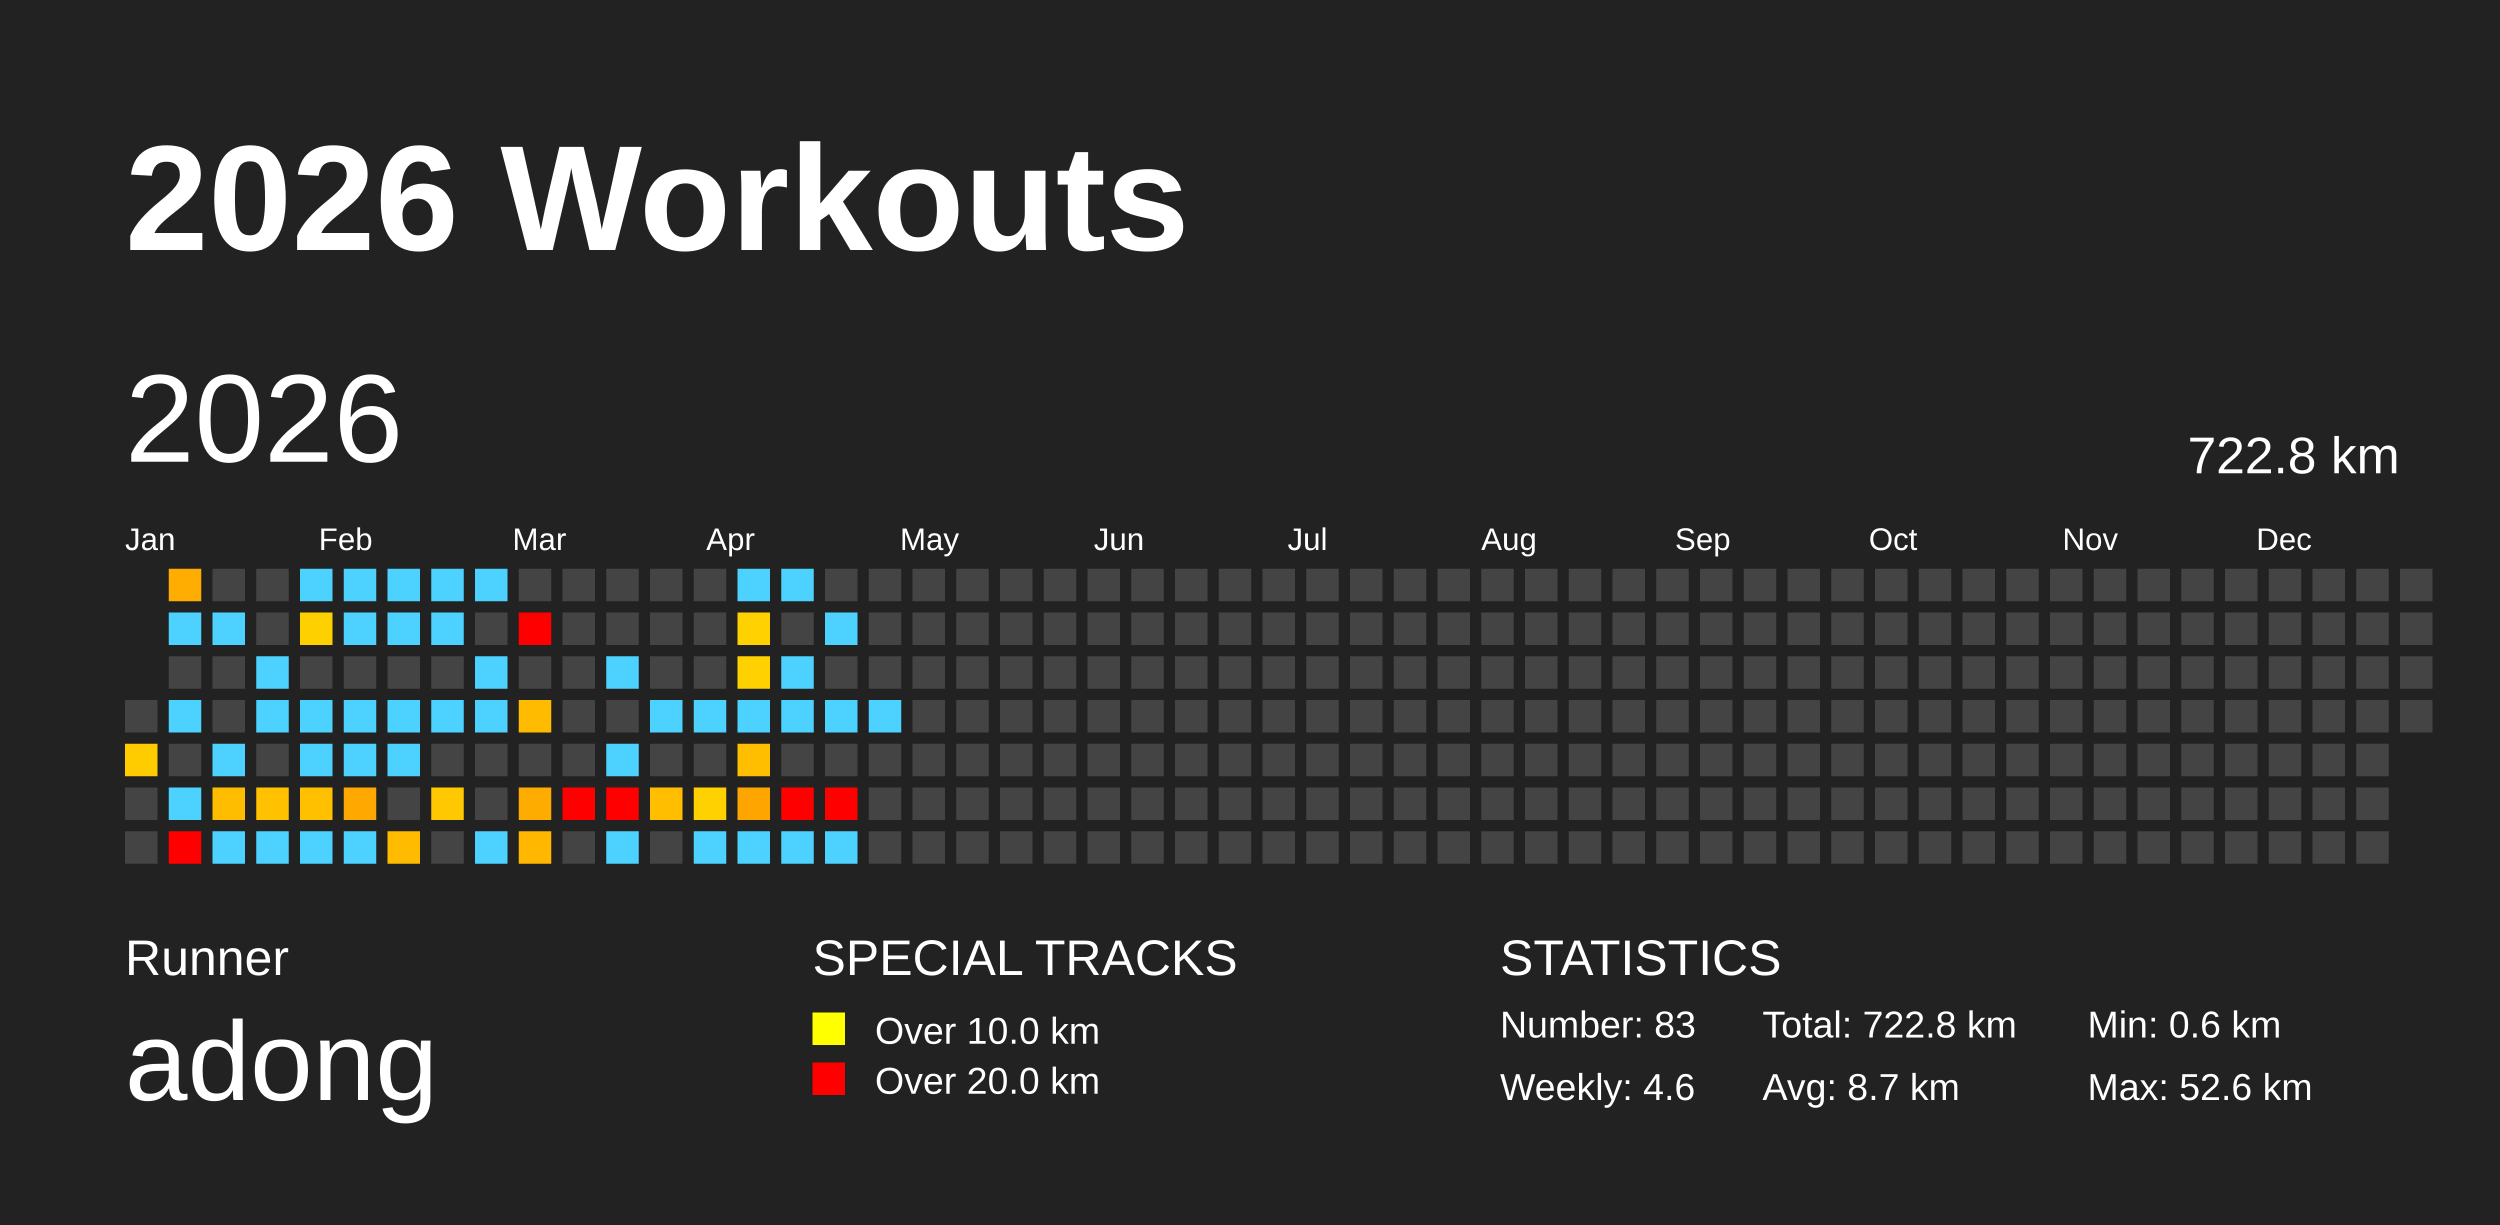
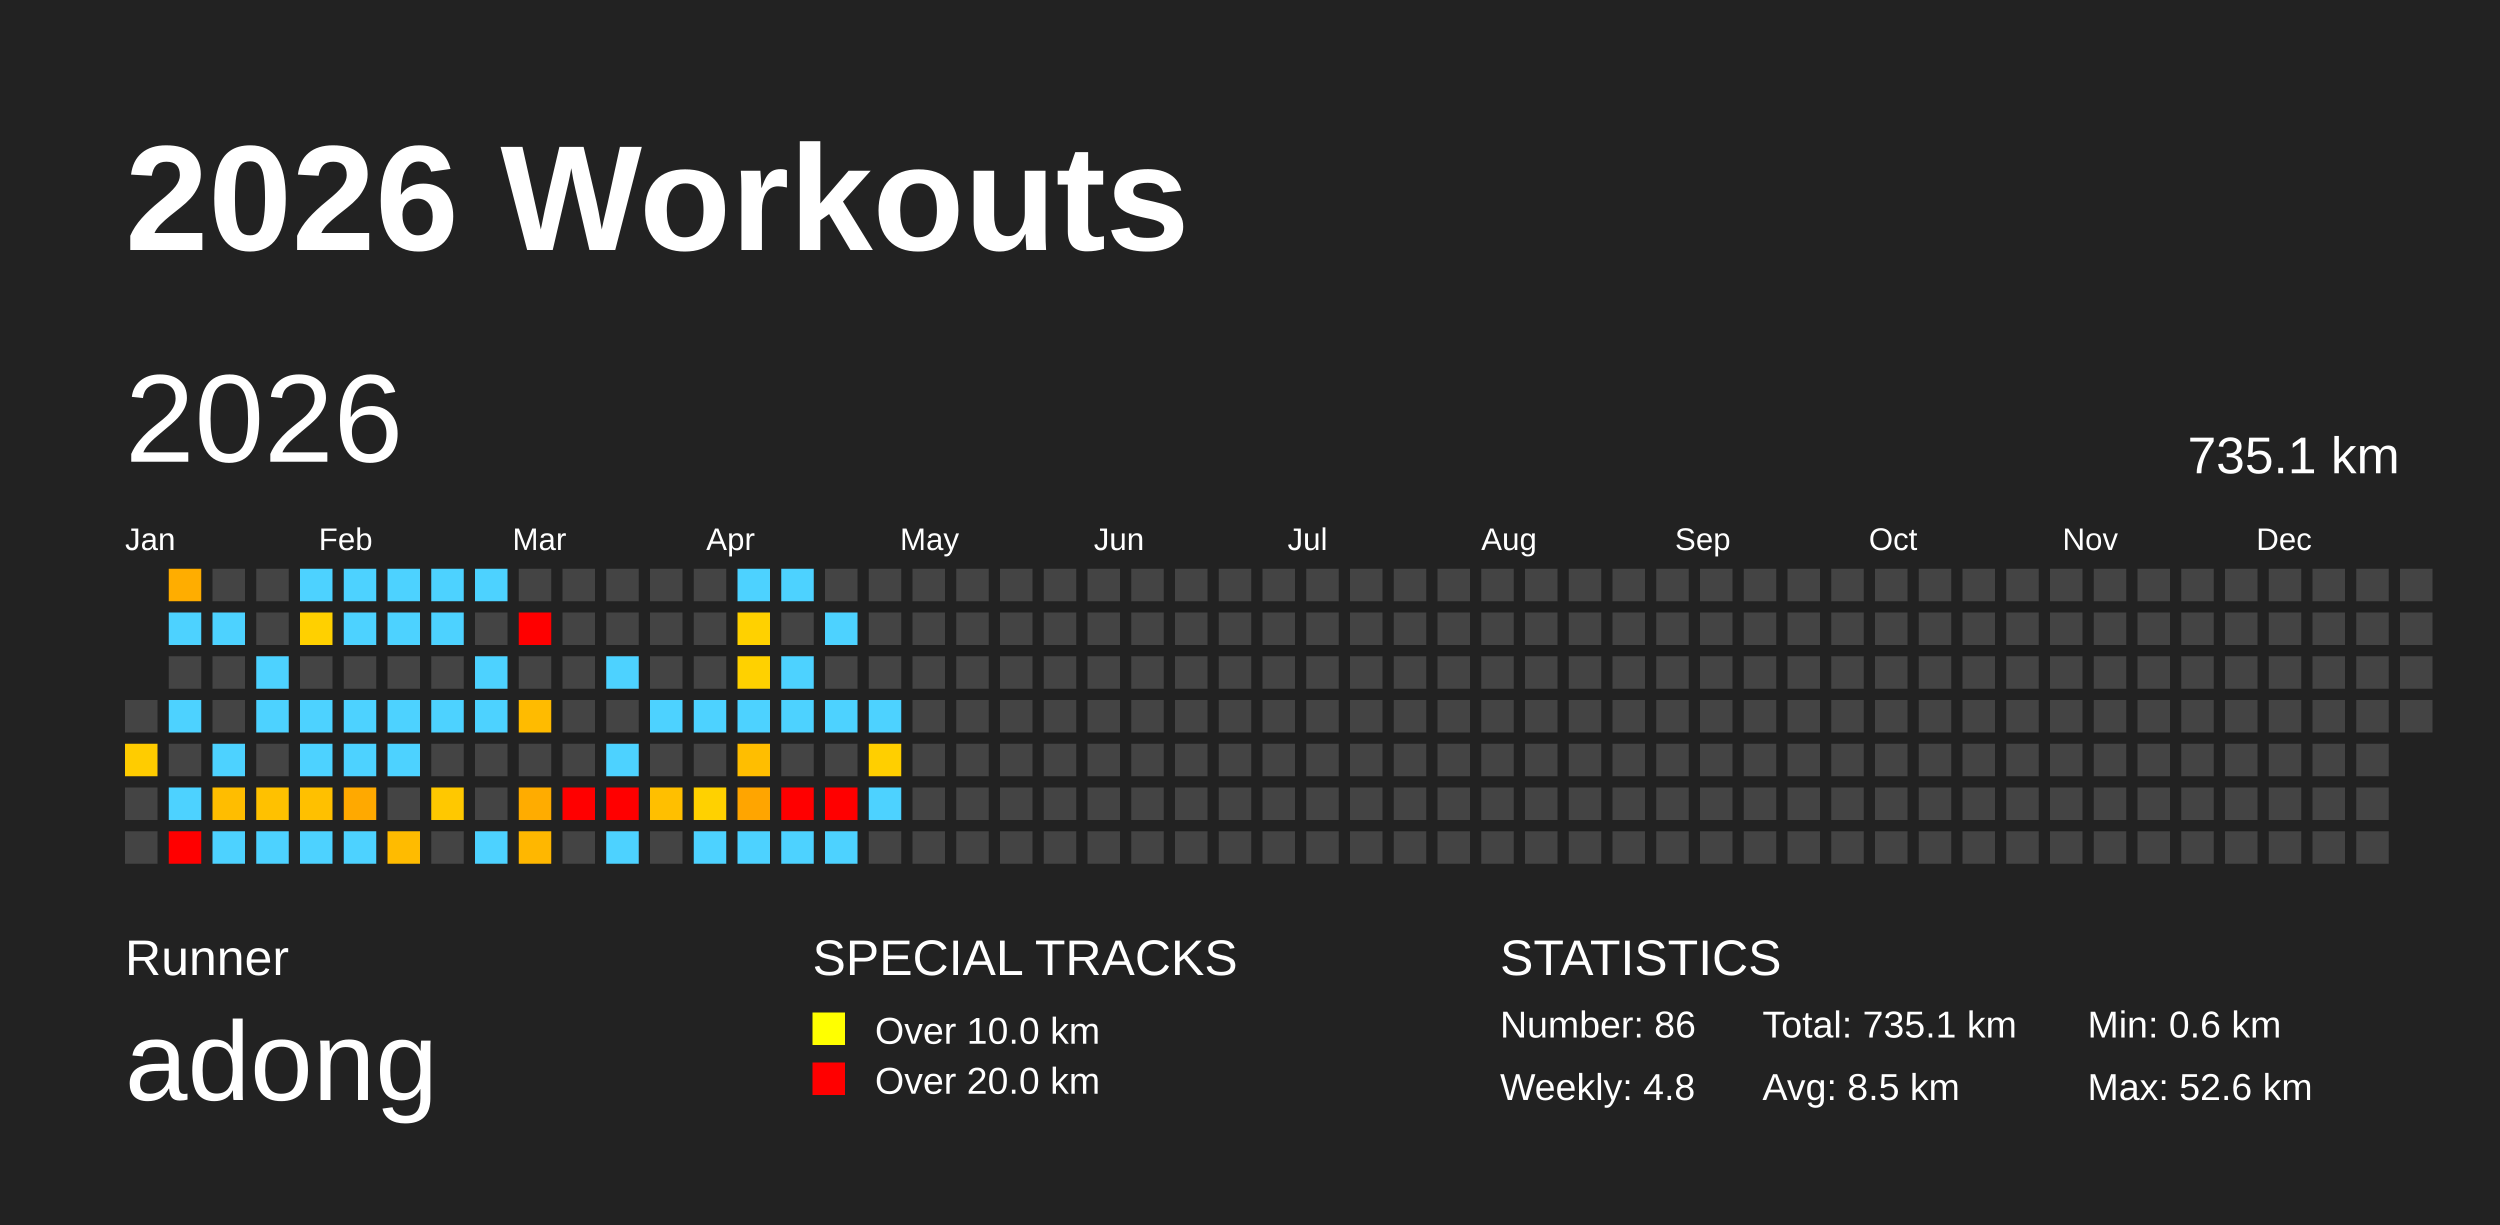
<svg xmlns="http://www.w3.org/2000/svg" baseProfile="full" height="98mm" version="1.1" viewBox="0,0,200,98" width="200mm">
  <defs />
  <rect fill="#222222" height="98" width="200" x="0" y="0" />
  <text fill="#FFFFFF" style="font-size:12px; font-family:Arial; font-weight:bold;" x="10" y="20">2026 Workouts</text>
  <text fill="#FFFFFF" style="font-size:4px; font-family:Arial" x="10" y="78">Runner</text>
  <text fill="#FFFFFF" style="font-size:9px; font-family:Arial" x="10" y="88">adong</text>
  <text fill="#FFFFFF" style="font-size:4px; font-family:Arial" x="65" y="78">SPECIAL TRACKS</text>
  <rect fill="yellow" height="2.6" width="2.6" x="65" y="81" />
  <text fill="#FFFFFF" style="font-size:3px; font-family:Arial" x="70" y="83.5">Over 10.0 km</text>
  <rect fill="red" height="2.6" width="2.6" x="65" y="85" />
  <text fill="#FFFFFF" style="font-size:3px; font-family:Arial" x="70" y="87.5">Over 20.0 km</text>
  <text fill="#FFFFFF" style="font-size:4px; font-family:Arial" x="120" y="78">STATISTICS</text>
-   <text fill="#FFFFFF" style="font-size:3px; font-family:Arial" x="120" y="83">Number: 83</text>
-   <text fill="#FFFFFF" style="font-size:3px; font-family:Arial" x="120" y="88">Weekly: 4.6</text>
-   <text fill="#FFFFFF" style="font-size:3px; font-family:Arial" x="141" y="83">Total: 722.8 km</text>
-   <text fill="#FFFFFF" style="font-size:3px; font-family:Arial" x="141" y="88">Avg: 8.7 km</text>
+   <text fill="#FFFFFF" style="font-size:3px; font-family:Arial" x="120" y="83">Number: 86</text>
+   <text fill="#FFFFFF" style="font-size:3px; font-family:Arial" x="120" y="88">Weekly: 4.8</text>
+   <text fill="#FFFFFF" style="font-size:3px; font-family:Arial" x="141" y="83">Total: 735.1 km</text>
+   <text fill="#FFFFFF" style="font-size:3px; font-family:Arial" x="141" y="88">Avg: 8.5 km</text>
  <text fill="#FFFFFF" style="font-size:3px; font-family:Arial" x="167" y="83">Min: 0.6 km</text>
  <text fill="#FFFFFF" style="font-size:3px; font-family:Arial" x="167" y="88">Max: 52.6 km</text>
  <text dominant-baseline="hanging" fill="#FFFFFF" style="font-size:10.0px; font-family:Arial;" x="10" y="30">2026</text>
-   <text dominant-baseline="hanging" fill="#FFFFFF" style="font-size:4.125px; font-family:Arial;" x="175" y="35">722.8 km</text>
+   <text dominant-baseline="hanging" fill="#FFFFFF" style="font-size:4.125px; font-family:Arial;" x="175" y="35">735.1 km</text>
  <text fill="#FFFFFF" style="font-size:2.5px; font-family:Arial" x="10.0" y="44">Jan</text>
  <text fill="#FFFFFF" style="font-size:2.5px; font-family:Arial" x="25.5" y="44">Feb</text>
  <text fill="#FFFFFF" style="font-size:2.5px; font-family:Arial" x="41.0" y="44">Mar</text>
  <text fill="#FFFFFF" style="font-size:2.5px; font-family:Arial" x="56.5" y="44">Apr</text>
  <text fill="#FFFFFF" style="font-size:2.5px; font-family:Arial" x="72.0" y="44">May</text>
  <text fill="#FFFFFF" style="font-size:2.5px; font-family:Arial" x="87.5" y="44">Jun</text>
  <text fill="#FFFFFF" style="font-size:2.5px; font-family:Arial" x="103.0" y="44">Jul</text>
  <text fill="#FFFFFF" style="font-size:2.5px; font-family:Arial" x="118.5" y="44">Aug</text>
  <text fill="#FFFFFF" style="font-size:2.5px; font-family:Arial" x="134.0" y="44">Sep</text>
  <text fill="#FFFFFF" style="font-size:2.5px; font-family:Arial" x="149.5" y="44">Oct</text>
  <text fill="#FFFFFF" style="font-size:2.5px; font-family:Arial" x="165.0" y="44">Nov</text>
  <text fill="#FFFFFF" style="font-size:2.5px; font-family:Arial" x="180.5" y="44">Dec</text>
  <rect fill="#444444" height="2.6" width="2.6" x="10.0" y="56.0" />
  <rect fill="#ffcc00" height="2.6" width="2.6" x="10.0" y="59.5" />
  <rect fill="#444444" height="2.6" width="2.6" x="10.0" y="63.0" />
  <rect fill="#444444" height="2.6" width="2.6" x="10.0" y="66.5" />
  <rect fill="#ffad00" height="2.6" width="2.6" x="13.5" y="45.5" />
  <rect fill="#4dd2ff" height="2.6" width="2.6" x="13.5" y="49.0" />
  <rect fill="#444444" height="2.6" width="2.6" x="13.5" y="52.5" />
  <rect fill="#4dd2ff" height="2.6" width="2.6" x="13.5" y="56.0" />
  <rect fill="#444444" height="2.6" width="2.6" x="13.5" y="59.5" />
  <rect fill="#4dd2ff" height="2.6" width="2.6" x="13.5" y="63.0" />
  <rect fill="red" height="2.6" width="2.6" x="13.5" y="66.5" />
  <rect fill="#444444" height="2.6" width="2.6" x="17.0" y="45.5" />
  <rect fill="#4dd2ff" height="2.6" width="2.6" x="17.0" y="49.0" />
  <rect fill="#444444" height="2.6" width="2.6" x="17.0" y="52.5" />
  <rect fill="#444444" height="2.6" width="2.6" x="17.0" y="56.0" />
  <rect fill="#4dd2ff" height="2.6" width="2.6" x="17.0" y="59.5" />
  <rect fill="#ffbd00" height="2.6" width="2.6" x="17.0" y="63.0" />
  <rect fill="#4dd2ff" height="2.6" width="2.6" x="17.0" y="66.5" />
  <rect fill="#444444" height="2.6" width="2.6" x="20.5" y="45.5" />
  <rect fill="#444444" height="2.6" width="2.6" x="20.5" y="49.0" />
  <rect fill="#4dd2ff" height="2.6" width="2.6" x="20.5" y="52.5" />
  <rect fill="#4dd2ff" height="2.6" width="2.6" x="20.5" y="56.0" />
  <rect fill="#444444" height="2.6" width="2.6" x="20.5" y="59.5" />
  <rect fill="#ffc100" height="2.6" width="2.6" x="20.5" y="63.0" />
  <rect fill="#4dd2ff" height="2.6" width="2.6" x="20.5" y="66.5" />
  <rect fill="#4dd2ff" height="2.6" width="2.6" x="24.0" y="45.5" />
  <rect fill="#ffd000" height="2.6" width="2.6" x="24.0" y="49.0" />
  <rect fill="#444444" height="2.6" width="2.6" x="24.0" y="52.5" />
  <rect fill="#4dd2ff" height="2.6" width="2.6" x="24.0" y="56.0" />
  <rect fill="#4dd2ff" height="2.6" width="2.6" x="24.0" y="59.5" />
  <rect fill="#ffc000" height="2.6" width="2.6" x="24.0" y="63.0" />
  <rect fill="#4dd2ff" height="2.6" width="2.6" x="24.0" y="66.5" />
  <rect fill="#4dd2ff" height="2.6" width="2.6" x="27.5" y="45.5" />
  <rect fill="#4dd2ff" height="2.6" width="2.6" x="27.5" y="49.0" />
  <rect fill="#444444" height="2.6" width="2.6" x="27.5" y="52.5" />
  <rect fill="#4dd2ff" height="2.6" width="2.6" x="27.5" y="56.0" />
  <rect fill="#4dd2ff" height="2.6" width="2.6" x="27.5" y="59.5" />
  <rect fill="#ffa900" height="2.6" width="2.6" x="27.5" y="63.0" />
  <rect fill="#4dd2ff" height="2.6" width="2.6" x="27.5" y="66.5" />
  <rect fill="#4dd2ff" height="2.6" width="2.6" x="31.0" y="45.5" />
  <rect fill="#4dd2ff" height="2.6" width="2.6" x="31.0" y="49.0" />
  <rect fill="#444444" height="2.6" width="2.6" x="31.0" y="52.5" />
  <rect fill="#4dd2ff" height="2.6" width="2.6" x="31.0" y="56.0" />
  <rect fill="#4dd2ff" height="2.6" width="2.6" x="31.0" y="59.5" />
  <rect fill="#444444" height="2.6" width="2.6" x="31.0" y="63.0" />
  <rect fill="#ffbb00" height="2.6" width="2.6" x="31.0" y="66.5" />
  <rect fill="#4dd2ff" height="2.6" width="2.6" x="34.5" y="45.5" />
  <rect fill="#4dd2ff" height="2.6" width="2.6" x="34.5" y="49.0" />
  <rect fill="#444444" height="2.6" width="2.6" x="34.5" y="52.5" />
  <rect fill="#4dd2ff" height="2.6" width="2.6" x="34.5" y="56.0" />
  <rect fill="#444444" height="2.6" width="2.6" x="34.5" y="59.5" />
  <rect fill="#ffc800" height="2.6" width="2.6" x="34.5" y="63.0" />
  <rect fill="#444444" height="2.6" width="2.6" x="34.5" y="66.5" />
  <rect fill="#4dd2ff" height="2.6" width="2.6" x="38.0" y="45.5" />
  <rect fill="#444444" height="2.6" width="2.6" x="38.0" y="49.0" />
  <rect fill="#4dd2ff" height="2.6" width="2.6" x="38.0" y="52.5" />
  <rect fill="#4dd2ff" height="2.6" width="2.6" x="38.0" y="56.0" />
  <rect fill="#444444" height="2.6" width="2.6" x="38.0" y="59.5" />
  <rect fill="#444444" height="2.6" width="2.6" x="38.0" y="63.0" />
  <rect fill="#4dd2ff" height="2.6" width="2.6" x="38.0" y="66.5" />
  <rect fill="#444444" height="2.6" width="2.6" x="41.5" y="45.5" />
  <rect fill="red" height="2.6" width="2.6" x="41.5" y="49.0" />
  <rect fill="#444444" height="2.6" width="2.6" x="41.5" y="52.5" />
  <rect fill="#ffbb00" height="2.6" width="2.6" x="41.5" y="56.0" />
  <rect fill="#444444" height="2.6" width="2.6" x="41.5" y="59.5" />
  <rect fill="#ffac00" height="2.6" width="2.6" x="41.5" y="63.0" />
  <rect fill="#ffb700" height="2.6" width="2.6" x="41.5" y="66.5" />
  <rect fill="#444444" height="2.6" width="2.6" x="45.0" y="45.5" />
  <rect fill="#444444" height="2.6" width="2.6" x="45.0" y="49.0" />
  <rect fill="#444444" height="2.6" width="2.6" x="45.0" y="52.5" />
  <rect fill="#444444" height="2.6" width="2.6" x="45.0" y="56.0" />
  <rect fill="#444444" height="2.6" width="2.6" x="45.0" y="59.5" />
  <rect fill="red" height="2.6" width="2.6" x="45.0" y="63.0" />
  <rect fill="#444444" height="2.6" width="2.6" x="45.0" y="66.5" />
  <rect fill="#444444" height="2.6" width="2.6" x="48.5" y="45.5" />
  <rect fill="#444444" height="2.6" width="2.6" x="48.5" y="49.0" />
  <rect fill="#4dd2ff" height="2.6" width="2.6" x="48.5" y="52.5" />
  <rect fill="#444444" height="2.6" width="2.6" x="48.5" y="56.0" />
  <rect fill="#4dd2ff" height="2.6" width="2.6" x="48.5" y="59.5" />
  <rect fill="red" height="2.6" width="2.6" x="48.5" y="63.0" />
  <rect fill="#4dd2ff" height="2.6" width="2.6" x="48.5" y="66.5" />
  <rect fill="#444444" height="2.6" width="2.6" x="52.0" y="45.5" />
  <rect fill="#444444" height="2.6" width="2.6" x="52.0" y="49.0" />
  <rect fill="#444444" height="2.6" width="2.6" x="52.0" y="52.5" />
  <rect fill="#4dd2ff" height="2.6" width="2.6" x="52.0" y="56.0" />
  <rect fill="#444444" height="2.6" width="2.6" x="52.0" y="59.5" />
  <rect fill="#ffbf00" height="2.6" width="2.6" x="52.0" y="63.0" />
  <rect fill="#444444" height="2.6" width="2.6" x="52.0" y="66.5" />
  <rect fill="#444444" height="2.6" width="2.6" x="55.5" y="45.5" />
  <rect fill="#444444" height="2.6" width="2.6" x="55.5" y="49.0" />
  <rect fill="#444444" height="2.6" width="2.6" x="55.5" y="52.5" />
  <rect fill="#4dd2ff" height="2.6" width="2.6" x="55.5" y="56.0" />
  <rect fill="#444444" height="2.6" width="2.6" x="55.5" y="59.5" />
  <rect fill="#ffd100" height="2.6" width="2.6" x="55.5" y="63.0" />
  <rect fill="#4dd2ff" height="2.6" width="2.6" x="55.5" y="66.5" />
  <rect fill="#4dd2ff" height="2.6" width="2.6" x="59.0" y="45.5" />
  <rect fill="#ffd100" height="2.6" width="2.6" x="59.0" y="49.0" />
  <rect fill="#ffd100" height="2.6" width="2.6" x="59.0" y="52.5" />
  <rect fill="#4dd2ff" height="2.6" width="2.6" x="59.0" y="56.0" />
  <rect fill="#ffbe00" height="2.6" width="2.6" x="59.0" y="59.5" />
  <rect fill="#ffa500" height="2.6" width="2.6" x="59.0" y="63.0" />
  <rect fill="#4dd2ff" height="2.6" width="2.6" x="59.0" y="66.5" />
  <rect fill="#4dd2ff" height="2.6" width="2.6" x="62.5" y="45.5" />
  <rect fill="#444444" height="2.6" width="2.6" x="62.5" y="49.0" />
  <rect fill="#4dd2ff" height="2.6" width="2.6" x="62.5" y="52.5" />
  <rect fill="#4dd2ff" height="2.6" width="2.6" x="62.5" y="56.0" />
  <rect fill="#444444" height="2.6" width="2.6" x="62.5" y="59.5" />
  <rect fill="red" height="2.6" width="2.6" x="62.5" y="63.0" />
  <rect fill="#4dd2ff" height="2.6" width="2.6" x="62.5" y="66.5" />
  <rect fill="#444444" height="2.6" width="2.6" x="66.0" y="45.5" />
  <rect fill="#4dd2ff" height="2.6" width="2.6" x="66.0" y="49.0" />
  <rect fill="#444444" height="2.6" width="2.6" x="66.0" y="52.5" />
  <rect fill="#4dd2ff" height="2.6" width="2.6" x="66.0" y="56.0" />
  <rect fill="#444444" height="2.6" width="2.6" x="66.0" y="59.5" />
  <rect fill="red" height="2.6" width="2.6" x="66.0" y="63.0" />
  <rect fill="#4dd2ff" height="2.6" width="2.6" x="66.0" y="66.5" />
  <rect fill="#444444" height="2.6" width="2.6" x="69.5" y="45.5" />
  <rect fill="#444444" height="2.6" width="2.6" x="69.5" y="49.0" />
  <rect fill="#444444" height="2.6" width="2.6" x="69.5" y="52.5" />
  <rect fill="#4dd2ff" height="2.6" width="2.6" x="69.5" y="56.0" />
-   <rect fill="#444444" height="2.6" width="2.6" x="69.5" y="59.5" />
-   <rect fill="#444444" height="2.6" width="2.6" x="69.5" y="63.0" />
+   <rect fill="#ffcf00" height="2.6" width="2.6" x="69.5" y="59.5" />
+   <rect fill="#4dd2ff" height="2.6" width="2.6" x="69.5" y="63.0" />
  <rect fill="#444444" height="2.6" width="2.6" x="69.5" y="66.5" />
  <rect fill="#444444" height="2.6" width="2.6" x="73.0" y="45.5" />
  <rect fill="#444444" height="2.6" width="2.6" x="73.0" y="49.0" />
  <rect fill="#444444" height="2.6" width="2.6" x="73.0" y="52.5" />
  <rect fill="#444444" height="2.6" width="2.6" x="73.0" y="56.0" />
  <rect fill="#444444" height="2.6" width="2.6" x="73.0" y="59.5" />
  <rect fill="#444444" height="2.6" width="2.6" x="73.0" y="63.0" />
  <rect fill="#444444" height="2.6" width="2.6" x="73.0" y="66.5" />
  <rect fill="#444444" height="2.6" width="2.6" x="76.5" y="45.5" />
  <rect fill="#444444" height="2.6" width="2.6" x="76.5" y="49.0" />
  <rect fill="#444444" height="2.6" width="2.6" x="76.5" y="52.5" />
  <rect fill="#444444" height="2.6" width="2.6" x="76.5" y="56.0" />
  <rect fill="#444444" height="2.6" width="2.6" x="76.5" y="59.5" />
  <rect fill="#444444" height="2.6" width="2.6" x="76.5" y="63.0" />
  <rect fill="#444444" height="2.6" width="2.6" x="76.5" y="66.5" />
  <rect fill="#444444" height="2.6" width="2.6" x="80.0" y="45.5" />
  <rect fill="#444444" height="2.6" width="2.6" x="80.0" y="49.0" />
  <rect fill="#444444" height="2.6" width="2.6" x="80.0" y="52.5" />
  <rect fill="#444444" height="2.6" width="2.6" x="80.0" y="56.0" />
  <rect fill="#444444" height="2.6" width="2.6" x="80.0" y="59.5" />
  <rect fill="#444444" height="2.6" width="2.6" x="80.0" y="63.0" />
  <rect fill="#444444" height="2.6" width="2.6" x="80.0" y="66.5" />
  <rect fill="#444444" height="2.6" width="2.6" x="83.5" y="45.5" />
  <rect fill="#444444" height="2.6" width="2.6" x="83.5" y="49.0" />
  <rect fill="#444444" height="2.6" width="2.6" x="83.5" y="52.5" />
  <rect fill="#444444" height="2.6" width="2.6" x="83.5" y="56.0" />
  <rect fill="#444444" height="2.6" width="2.6" x="83.5" y="59.5" />
  <rect fill="#444444" height="2.6" width="2.6" x="83.5" y="63.0" />
  <rect fill="#444444" height="2.6" width="2.6" x="83.5" y="66.5" />
  <rect fill="#444444" height="2.6" width="2.6" x="87.0" y="45.5" />
  <rect fill="#444444" height="2.6" width="2.6" x="87.0" y="49.0" />
  <rect fill="#444444" height="2.6" width="2.6" x="87.0" y="52.5" />
  <rect fill="#444444" height="2.6" width="2.6" x="87.0" y="56.0" />
  <rect fill="#444444" height="2.6" width="2.6" x="87.0" y="59.5" />
  <rect fill="#444444" height="2.6" width="2.6" x="87.0" y="63.0" />
  <rect fill="#444444" height="2.6" width="2.6" x="87.0" y="66.5" />
  <rect fill="#444444" height="2.6" width="2.6" x="90.5" y="45.5" />
  <rect fill="#444444" height="2.6" width="2.6" x="90.5" y="49.0" />
  <rect fill="#444444" height="2.6" width="2.6" x="90.5" y="52.5" />
  <rect fill="#444444" height="2.6" width="2.6" x="90.5" y="56.0" />
  <rect fill="#444444" height="2.6" width="2.6" x="90.5" y="59.5" />
  <rect fill="#444444" height="2.6" width="2.6" x="90.5" y="63.0" />
  <rect fill="#444444" height="2.6" width="2.6" x="90.5" y="66.5" />
  <rect fill="#444444" height="2.6" width="2.6" x="94.0" y="45.5" />
  <rect fill="#444444" height="2.6" width="2.6" x="94.0" y="49.0" />
  <rect fill="#444444" height="2.6" width="2.6" x="94.0" y="52.5" />
  <rect fill="#444444" height="2.6" width="2.6" x="94.0" y="56.0" />
  <rect fill="#444444" height="2.6" width="2.6" x="94.0" y="59.5" />
  <rect fill="#444444" height="2.6" width="2.6" x="94.0" y="63.0" />
  <rect fill="#444444" height="2.6" width="2.6" x="94.0" y="66.5" />
  <rect fill="#444444" height="2.6" width="2.6" x="97.5" y="45.5" />
  <rect fill="#444444" height="2.6" width="2.6" x="97.5" y="49.0" />
  <rect fill="#444444" height="2.6" width="2.6" x="97.5" y="52.5" />
  <rect fill="#444444" height="2.6" width="2.6" x="97.5" y="56.0" />
  <rect fill="#444444" height="2.6" width="2.6" x="97.5" y="59.5" />
  <rect fill="#444444" height="2.6" width="2.6" x="97.5" y="63.0" />
  <rect fill="#444444" height="2.6" width="2.6" x="97.5" y="66.5" />
  <rect fill="#444444" height="2.6" width="2.6" x="101.0" y="45.5" />
  <rect fill="#444444" height="2.6" width="2.6" x="101.0" y="49.0" />
  <rect fill="#444444" height="2.6" width="2.6" x="101.0" y="52.5" />
  <rect fill="#444444" height="2.6" width="2.6" x="101.0" y="56.0" />
  <rect fill="#444444" height="2.6" width="2.6" x="101.0" y="59.5" />
  <rect fill="#444444" height="2.6" width="2.6" x="101.0" y="63.0" />
  <rect fill="#444444" height="2.6" width="2.6" x="101.0" y="66.5" />
  <rect fill="#444444" height="2.6" width="2.6" x="104.5" y="45.5" />
  <rect fill="#444444" height="2.6" width="2.6" x="104.5" y="49.0" />
  <rect fill="#444444" height="2.6" width="2.6" x="104.5" y="52.5" />
  <rect fill="#444444" height="2.6" width="2.6" x="104.5" y="56.0" />
  <rect fill="#444444" height="2.6" width="2.6" x="104.5" y="59.5" />
  <rect fill="#444444" height="2.6" width="2.6" x="104.5" y="63.0" />
  <rect fill="#444444" height="2.6" width="2.6" x="104.5" y="66.5" />
  <rect fill="#444444" height="2.6" width="2.6" x="108.0" y="45.5" />
  <rect fill="#444444" height="2.6" width="2.6" x="108.0" y="49.0" />
  <rect fill="#444444" height="2.6" width="2.6" x="108.0" y="52.5" />
  <rect fill="#444444" height="2.6" width="2.6" x="108.0" y="56.0" />
  <rect fill="#444444" height="2.6" width="2.6" x="108.0" y="59.5" />
  <rect fill="#444444" height="2.6" width="2.6" x="108.0" y="63.0" />
  <rect fill="#444444" height="2.6" width="2.6" x="108.0" y="66.5" />
  <rect fill="#444444" height="2.6" width="2.6" x="111.5" y="45.5" />
  <rect fill="#444444" height="2.6" width="2.6" x="111.5" y="49.0" />
  <rect fill="#444444" height="2.6" width="2.6" x="111.5" y="52.5" />
  <rect fill="#444444" height="2.6" width="2.6" x="111.5" y="56.0" />
  <rect fill="#444444" height="2.6" width="2.6" x="111.5" y="59.5" />
  <rect fill="#444444" height="2.6" width="2.6" x="111.5" y="63.0" />
  <rect fill="#444444" height="2.6" width="2.6" x="111.5" y="66.5" />
  <rect fill="#444444" height="2.6" width="2.6" x="115.0" y="45.5" />
  <rect fill="#444444" height="2.6" width="2.6" x="115.0" y="49.0" />
  <rect fill="#444444" height="2.6" width="2.6" x="115.0" y="52.5" />
  <rect fill="#444444" height="2.6" width="2.6" x="115.0" y="56.0" />
  <rect fill="#444444" height="2.6" width="2.6" x="115.0" y="59.5" />
  <rect fill="#444444" height="2.6" width="2.6" x="115.0" y="63.0" />
  <rect fill="#444444" height="2.6" width="2.6" x="115.0" y="66.5" />
  <rect fill="#444444" height="2.6" width="2.6" x="118.5" y="45.5" />
  <rect fill="#444444" height="2.6" width="2.6" x="118.5" y="49.0" />
  <rect fill="#444444" height="2.6" width="2.6" x="118.5" y="52.5" />
  <rect fill="#444444" height="2.6" width="2.6" x="118.5" y="56.0" />
  <rect fill="#444444" height="2.6" width="2.6" x="118.5" y="59.5" />
  <rect fill="#444444" height="2.6" width="2.6" x="118.5" y="63.0" />
  <rect fill="#444444" height="2.6" width="2.6" x="118.5" y="66.5" />
  <rect fill="#444444" height="2.6" width="2.6" x="122.0" y="45.5" />
  <rect fill="#444444" height="2.6" width="2.6" x="122.0" y="49.0" />
  <rect fill="#444444" height="2.6" width="2.6" x="122.0" y="52.5" />
  <rect fill="#444444" height="2.6" width="2.6" x="122.0" y="56.0" />
  <rect fill="#444444" height="2.6" width="2.6" x="122.0" y="59.5" />
  <rect fill="#444444" height="2.6" width="2.6" x="122.0" y="63.0" />
  <rect fill="#444444" height="2.6" width="2.6" x="122.0" y="66.5" />
  <rect fill="#444444" height="2.6" width="2.6" x="125.5" y="45.5" />
  <rect fill="#444444" height="2.6" width="2.6" x="125.5" y="49.0" />
  <rect fill="#444444" height="2.6" width="2.6" x="125.5" y="52.5" />
  <rect fill="#444444" height="2.6" width="2.6" x="125.5" y="56.0" />
  <rect fill="#444444" height="2.6" width="2.6" x="125.5" y="59.5" />
  <rect fill="#444444" height="2.6" width="2.6" x="125.5" y="63.0" />
  <rect fill="#444444" height="2.6" width="2.6" x="125.5" y="66.5" />
  <rect fill="#444444" height="2.6" width="2.6" x="129.0" y="45.5" />
  <rect fill="#444444" height="2.6" width="2.6" x="129.0" y="49.0" />
  <rect fill="#444444" height="2.6" width="2.6" x="129.0" y="52.5" />
  <rect fill="#444444" height="2.6" width="2.6" x="129.0" y="56.0" />
  <rect fill="#444444" height="2.6" width="2.6" x="129.0" y="59.5" />
  <rect fill="#444444" height="2.6" width="2.6" x="129.0" y="63.0" />
  <rect fill="#444444" height="2.6" width="2.6" x="129.0" y="66.5" />
  <rect fill="#444444" height="2.6" width="2.6" x="132.5" y="45.5" />
  <rect fill="#444444" height="2.6" width="2.6" x="132.5" y="49.0" />
  <rect fill="#444444" height="2.6" width="2.6" x="132.5" y="52.5" />
  <rect fill="#444444" height="2.6" width="2.6" x="132.5" y="56.0" />
  <rect fill="#444444" height="2.6" width="2.6" x="132.5" y="59.5" />
  <rect fill="#444444" height="2.6" width="2.6" x="132.5" y="63.0" />
  <rect fill="#444444" height="2.6" width="2.6" x="132.5" y="66.5" />
  <rect fill="#444444" height="2.6" width="2.6" x="136.0" y="45.5" />
  <rect fill="#444444" height="2.6" width="2.6" x="136.0" y="49.0" />
  <rect fill="#444444" height="2.6" width="2.6" x="136.0" y="52.5" />
  <rect fill="#444444" height="2.6" width="2.6" x="136.0" y="56.0" />
  <rect fill="#444444" height="2.6" width="2.6" x="136.0" y="59.5" />
  <rect fill="#444444" height="2.6" width="2.6" x="136.0" y="63.0" />
  <rect fill="#444444" height="2.6" width="2.6" x="136.0" y="66.5" />
  <rect fill="#444444" height="2.6" width="2.6" x="139.5" y="45.5" />
  <rect fill="#444444" height="2.6" width="2.6" x="139.5" y="49.0" />
  <rect fill="#444444" height="2.6" width="2.6" x="139.5" y="52.5" />
  <rect fill="#444444" height="2.6" width="2.6" x="139.5" y="56.0" />
  <rect fill="#444444" height="2.6" width="2.6" x="139.5" y="59.5" />
  <rect fill="#444444" height="2.6" width="2.6" x="139.5" y="63.0" />
  <rect fill="#444444" height="2.6" width="2.6" x="139.5" y="66.5" />
  <rect fill="#444444" height="2.6" width="2.6" x="143.0" y="45.5" />
  <rect fill="#444444" height="2.6" width="2.6" x="143.0" y="49.0" />
  <rect fill="#444444" height="2.6" width="2.6" x="143.0" y="52.5" />
  <rect fill="#444444" height="2.6" width="2.6" x="143.0" y="56.0" />
  <rect fill="#444444" height="2.6" width="2.6" x="143.0" y="59.5" />
  <rect fill="#444444" height="2.6" width="2.6" x="143.0" y="63.0" />
  <rect fill="#444444" height="2.6" width="2.6" x="143.0" y="66.5" />
  <rect fill="#444444" height="2.6" width="2.6" x="146.5" y="45.5" />
  <rect fill="#444444" height="2.6" width="2.6" x="146.5" y="49.0" />
  <rect fill="#444444" height="2.6" width="2.6" x="146.5" y="52.5" />
  <rect fill="#444444" height="2.6" width="2.6" x="146.5" y="56.0" />
  <rect fill="#444444" height="2.6" width="2.6" x="146.5" y="59.5" />
  <rect fill="#444444" height="2.6" width="2.6" x="146.5" y="63.0" />
  <rect fill="#444444" height="2.6" width="2.6" x="146.5" y="66.5" />
  <rect fill="#444444" height="2.6" width="2.6" x="150.0" y="45.5" />
  <rect fill="#444444" height="2.6" width="2.6" x="150.0" y="49.0" />
  <rect fill="#444444" height="2.6" width="2.6" x="150.0" y="52.5" />
  <rect fill="#444444" height="2.6" width="2.6" x="150.0" y="56.0" />
  <rect fill="#444444" height="2.6" width="2.6" x="150.0" y="59.5" />
  <rect fill="#444444" height="2.6" width="2.6" x="150.0" y="63.0" />
  <rect fill="#444444" height="2.6" width="2.6" x="150.0" y="66.5" />
  <rect fill="#444444" height="2.6" width="2.6" x="153.5" y="45.5" />
  <rect fill="#444444" height="2.6" width="2.6" x="153.5" y="49.0" />
  <rect fill="#444444" height="2.6" width="2.6" x="153.5" y="52.5" />
  <rect fill="#444444" height="2.6" width="2.6" x="153.5" y="56.0" />
  <rect fill="#444444" height="2.6" width="2.6" x="153.5" y="59.5" />
  <rect fill="#444444" height="2.6" width="2.6" x="153.5" y="63.0" />
  <rect fill="#444444" height="2.6" width="2.6" x="153.5" y="66.5" />
  <rect fill="#444444" height="2.6" width="2.6" x="157.0" y="45.5" />
  <rect fill="#444444" height="2.6" width="2.6" x="157.0" y="49.0" />
  <rect fill="#444444" height="2.6" width="2.6" x="157.0" y="52.5" />
  <rect fill="#444444" height="2.6" width="2.6" x="157.0" y="56.0" />
  <rect fill="#444444" height="2.6" width="2.6" x="157.0" y="59.5" />
  <rect fill="#444444" height="2.6" width="2.6" x="157.0" y="63.0" />
  <rect fill="#444444" height="2.6" width="2.6" x="157.0" y="66.5" />
  <rect fill="#444444" height="2.6" width="2.6" x="160.5" y="45.5" />
  <rect fill="#444444" height="2.6" width="2.6" x="160.5" y="49.0" />
  <rect fill="#444444" height="2.6" width="2.6" x="160.5" y="52.5" />
  <rect fill="#444444" height="2.6" width="2.6" x="160.5" y="56.0" />
  <rect fill="#444444" height="2.6" width="2.6" x="160.5" y="59.5" />
  <rect fill="#444444" height="2.6" width="2.6" x="160.5" y="63.0" />
  <rect fill="#444444" height="2.6" width="2.6" x="160.5" y="66.5" />
  <rect fill="#444444" height="2.6" width="2.6" x="164.0" y="45.5" />
  <rect fill="#444444" height="2.6" width="2.6" x="164.0" y="49.0" />
  <rect fill="#444444" height="2.6" width="2.6" x="164.0" y="52.5" />
  <rect fill="#444444" height="2.6" width="2.6" x="164.0" y="56.0" />
  <rect fill="#444444" height="2.6" width="2.6" x="164.0" y="59.5" />
  <rect fill="#444444" height="2.6" width="2.6" x="164.0" y="63.0" />
  <rect fill="#444444" height="2.6" width="2.6" x="164.0" y="66.5" />
  <rect fill="#444444" height="2.6" width="2.6" x="167.5" y="45.5" />
  <rect fill="#444444" height="2.6" width="2.6" x="167.5" y="49.0" />
  <rect fill="#444444" height="2.6" width="2.6" x="167.5" y="52.5" />
  <rect fill="#444444" height="2.6" width="2.6" x="167.5" y="56.0" />
  <rect fill="#444444" height="2.6" width="2.6" x="167.5" y="59.5" />
  <rect fill="#444444" height="2.6" width="2.6" x="167.5" y="63.0" />
  <rect fill="#444444" height="2.6" width="2.6" x="167.5" y="66.5" />
  <rect fill="#444444" height="2.6" width="2.6" x="171.0" y="45.5" />
  <rect fill="#444444" height="2.6" width="2.6" x="171.0" y="49.0" />
  <rect fill="#444444" height="2.6" width="2.6" x="171.0" y="52.5" />
  <rect fill="#444444" height="2.6" width="2.6" x="171.0" y="56.0" />
  <rect fill="#444444" height="2.6" width="2.6" x="171.0" y="59.5" />
  <rect fill="#444444" height="2.6" width="2.6" x="171.0" y="63.0" />
  <rect fill="#444444" height="2.6" width="2.6" x="171.0" y="66.5" />
  <rect fill="#444444" height="2.6" width="2.6" x="174.5" y="45.5" />
  <rect fill="#444444" height="2.6" width="2.6" x="174.5" y="49.0" />
  <rect fill="#444444" height="2.6" width="2.6" x="174.5" y="52.5" />
  <rect fill="#444444" height="2.6" width="2.6" x="174.5" y="56.0" />
  <rect fill="#444444" height="2.6" width="2.6" x="174.5" y="59.5" />
  <rect fill="#444444" height="2.6" width="2.6" x="174.5" y="63.0" />
  <rect fill="#444444" height="2.6" width="2.6" x="174.5" y="66.5" />
  <rect fill="#444444" height="2.6" width="2.6" x="178.0" y="45.5" />
  <rect fill="#444444" height="2.6" width="2.6" x="178.0" y="49.0" />
  <rect fill="#444444" height="2.6" width="2.6" x="178.0" y="52.5" />
  <rect fill="#444444" height="2.6" width="2.6" x="178.0" y="56.0" />
  <rect fill="#444444" height="2.6" width="2.6" x="178.0" y="59.5" />
  <rect fill="#444444" height="2.6" width="2.6" x="178.0" y="63.0" />
  <rect fill="#444444" height="2.6" width="2.6" x="178.0" y="66.5" />
  <rect fill="#444444" height="2.6" width="2.6" x="181.5" y="45.5" />
  <rect fill="#444444" height="2.6" width="2.6" x="181.5" y="49.0" />
  <rect fill="#444444" height="2.6" width="2.6" x="181.5" y="52.5" />
  <rect fill="#444444" height="2.6" width="2.6" x="181.5" y="56.0" />
  <rect fill="#444444" height="2.6" width="2.6" x="181.5" y="59.5" />
  <rect fill="#444444" height="2.6" width="2.6" x="181.5" y="63.0" />
  <rect fill="#444444" height="2.6" width="2.6" x="181.5" y="66.5" />
  <rect fill="#444444" height="2.6" width="2.6" x="185.0" y="45.5" />
  <rect fill="#444444" height="2.6" width="2.6" x="185.0" y="49.0" />
  <rect fill="#444444" height="2.6" width="2.6" x="185.0" y="52.5" />
  <rect fill="#444444" height="2.6" width="2.6" x="185.0" y="56.0" />
  <rect fill="#444444" height="2.6" width="2.6" x="185.0" y="59.5" />
  <rect fill="#444444" height="2.6" width="2.6" x="185.0" y="63.0" />
  <rect fill="#444444" height="2.6" width="2.6" x="185.0" y="66.5" />
  <rect fill="#444444" height="2.6" width="2.6" x="188.5" y="45.5" />
  <rect fill="#444444" height="2.6" width="2.6" x="188.5" y="49.0" />
  <rect fill="#444444" height="2.6" width="2.6" x="188.5" y="52.5" />
  <rect fill="#444444" height="2.6" width="2.6" x="188.5" y="56.0" />
  <rect fill="#444444" height="2.6" width="2.6" x="188.5" y="59.5" />
  <rect fill="#444444" height="2.6" width="2.6" x="188.5" y="63.0" />
  <rect fill="#444444" height="2.6" width="2.6" x="188.5" y="66.5" />
  <rect fill="#444444" height="2.6" width="2.6" x="192.0" y="45.5" />
  <rect fill="#444444" height="2.6" width="2.6" x="192.0" y="49.0" />
  <rect fill="#444444" height="2.6" width="2.6" x="192.0" y="52.5" />
  <rect fill="#444444" height="2.6" width="2.6" x="192.0" y="56.0" />
</svg>
